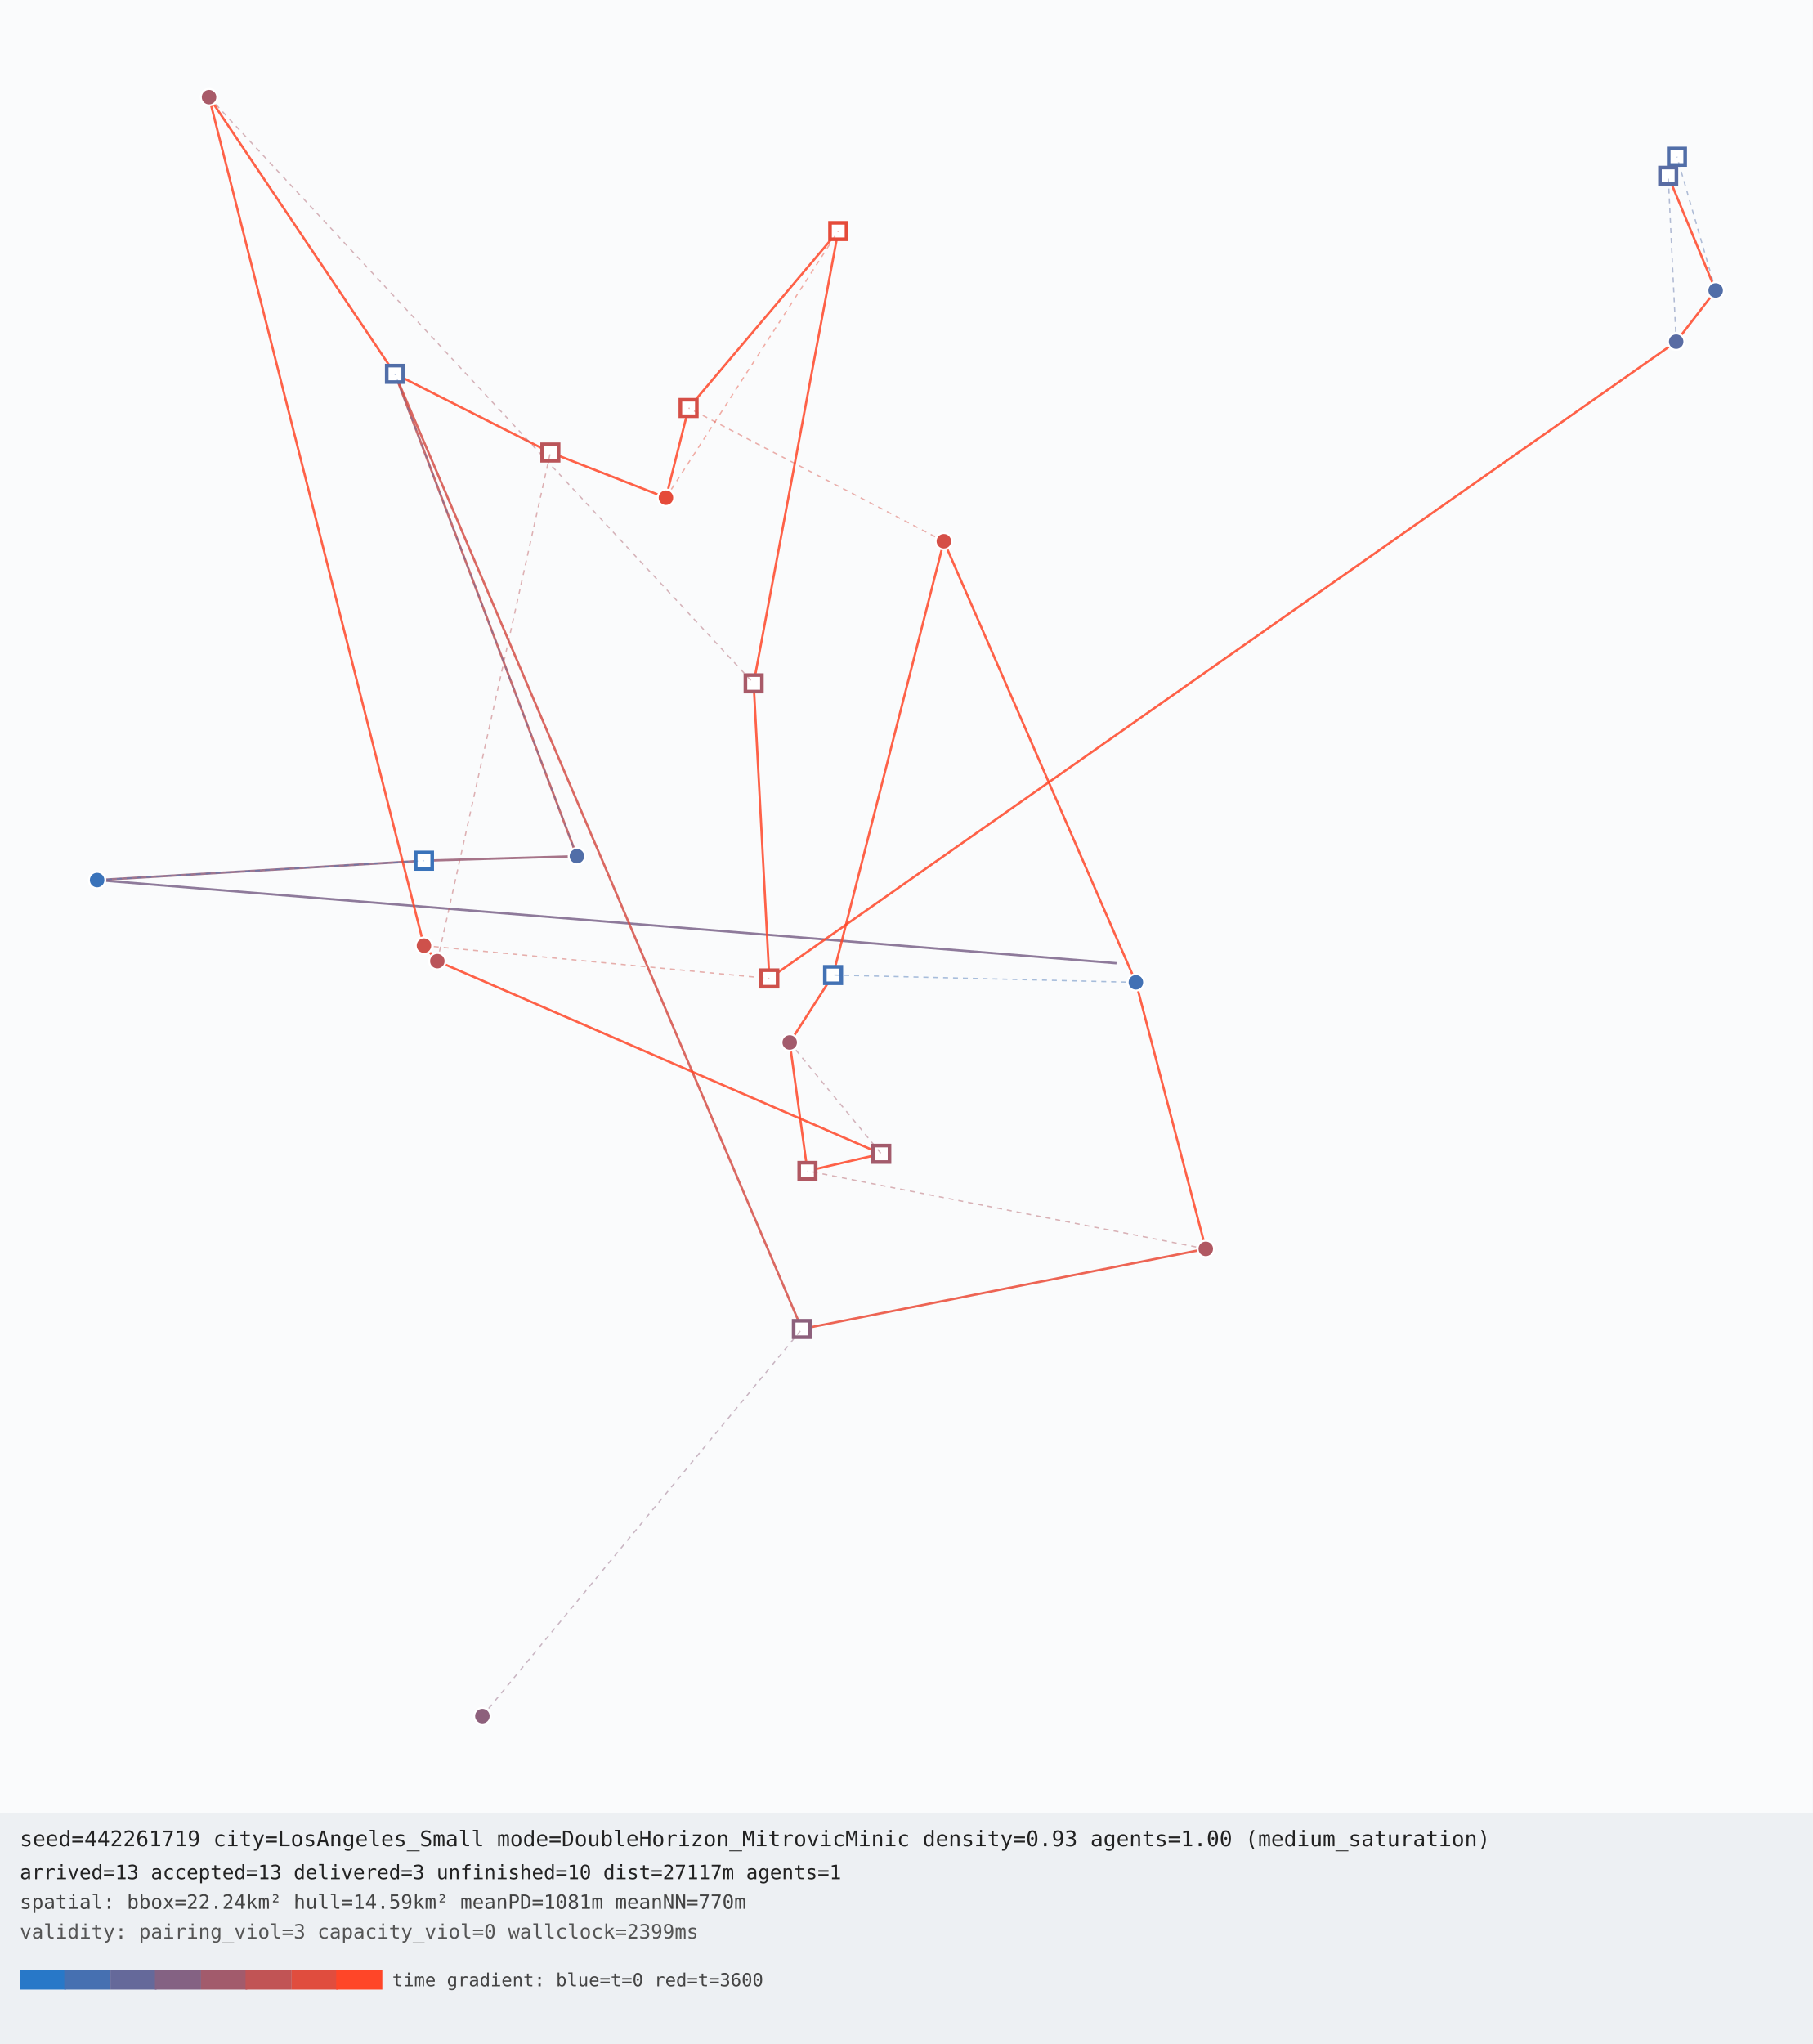
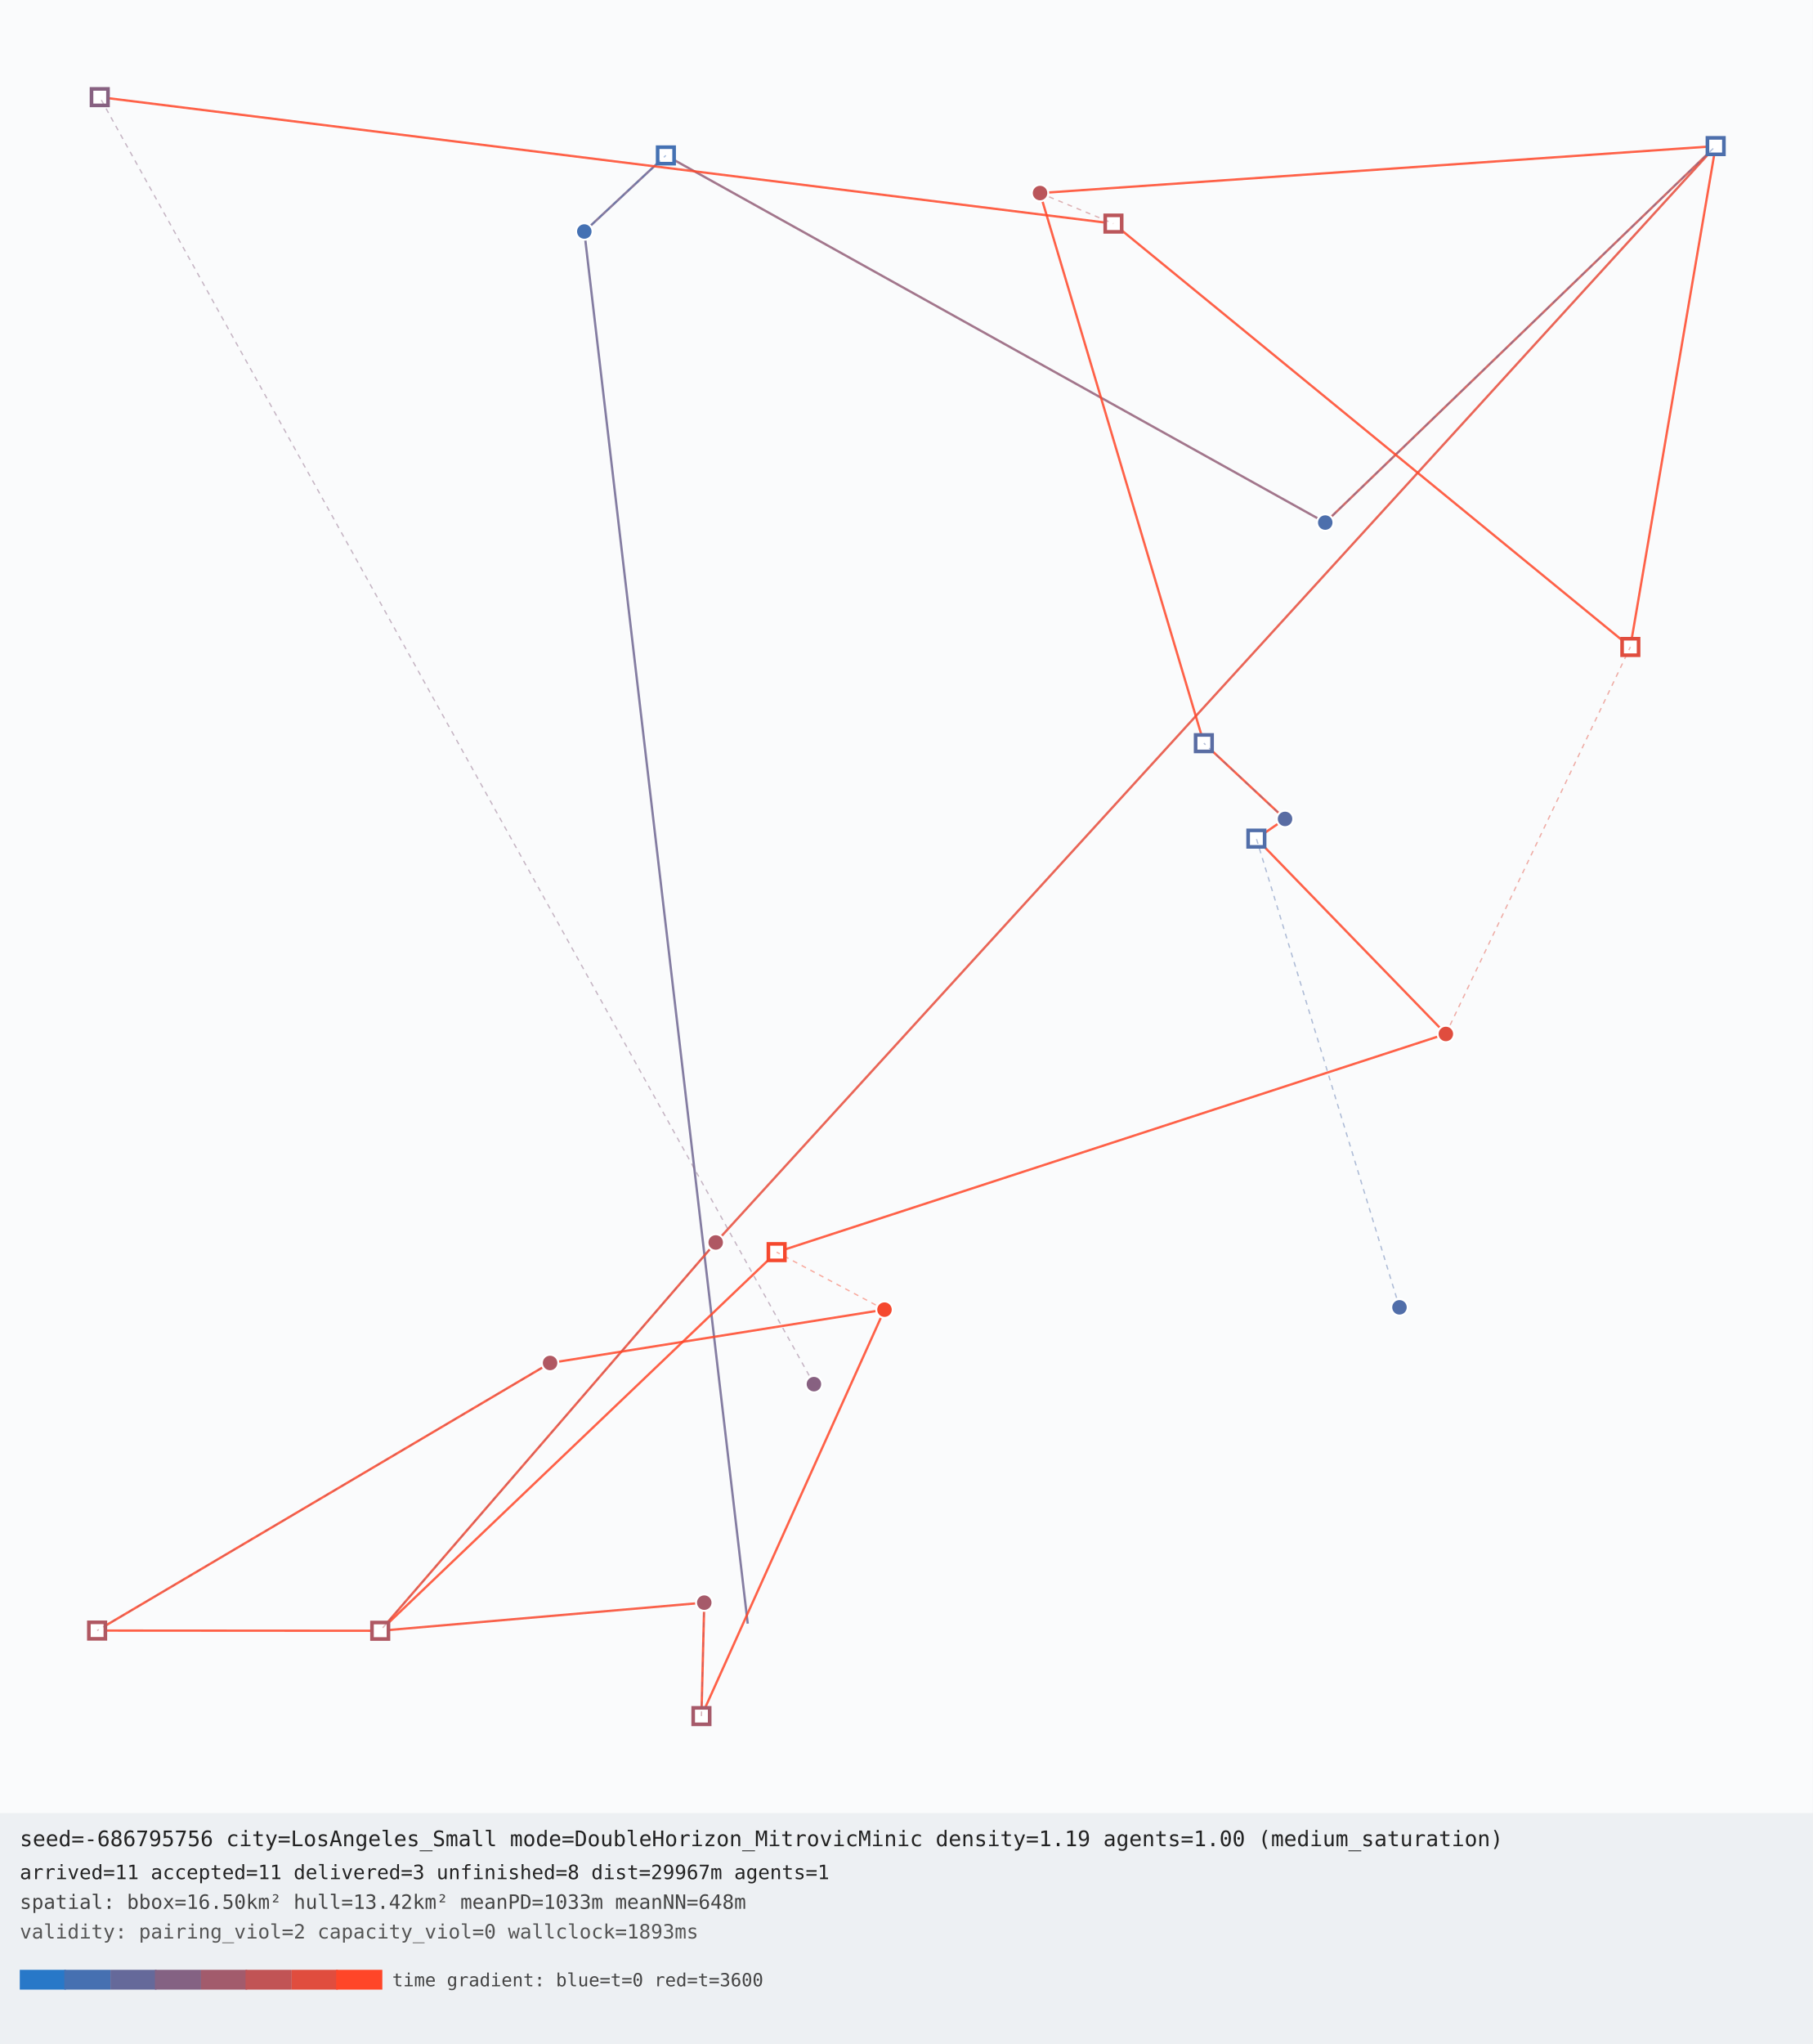
<svg xmlns="http://www.w3.org/2000/svg" width="1100" height="1240">
  <rect width="1100" height="1100" fill="#fafbfc" />
-   <line x1="677.507" y1="584.357" x2="58.929" y2="533.897" stroke="rgb(123,100,137)" stroke-width="1.4" opacity="0.85" />
-   <line x1="58.929" y1="533.897" x2="257.258" y2="522.15" stroke="rgb(143,95,123)" stroke-width="1.4" opacity="0.85" />
-   <line x1="257.258" y1="522.15" x2="350.067" y2="519.408" stroke="rgb(152,93,116)" stroke-width="1.4" opacity="0.85" />
-   <line x1="350.067" y1="519.408" x2="239.669" y2="226.797" stroke="rgb(191,84,86)" stroke-width="1.4" opacity="0.85" />
-   <line x1="239.669" y1="226.797" x2="486.577" y2="806.227" stroke="rgb(213,79,70)" stroke-width="1.4" opacity="0.85" />
-   <line x1="486.577" y1="806.227" x2="731.668" y2="757.637" stroke="rgb(235,74,54)" stroke-width="1.4" opacity="0.85" />
-   <line x1="731.668" y1="757.637" x2="689.258" y2="595.954" stroke="rgb(255,70,40)" stroke-width="1.4" opacity="0.85" />
-   <line x1="689.258" y1="595.954" x2="572.731" y2="328.351" stroke="rgb(255,70,40)" stroke-width="1.4" opacity="0.85" />
-   <line x1="572.731" y1="328.351" x2="505.511" y2="591.529" stroke="rgb(255,70,40)" stroke-width="1.4" opacity="0.85" />
-   <line x1="505.511" y1="591.529" x2="479.19" y2="632.42" stroke="rgb(255,70,40)" stroke-width="1.4" opacity="0.85" />
-   <line x1="479.19" y1="632.42" x2="489.949" y2="710.343" stroke="rgb(255,70,40)" stroke-width="1.4" opacity="0.85" />
-   <line x1="489.949" y1="710.343" x2="534.753" y2="699.954" stroke="rgb(255,70,40)" stroke-width="1.4" opacity="0.85" />
-   <line x1="534.753" y1="699.954" x2="265.372" y2="583.087" stroke="rgb(255,70,40)" stroke-width="1.4" opacity="0.85" />
-   <line x1="265.372" y1="583.087" x2="257.256" y2="573.655" stroke="rgb(255,70,40)" stroke-width="1.4" opacity="0.85" />
-   <line x1="257.256" y1="573.655" x2="126.851" y2="58.929" stroke="rgb(255,70,40)" stroke-width="1.4" opacity="0.85" />
-   <line x1="126.851" y1="58.929" x2="239.669" y2="226.797" stroke="rgb(255,70,40)" stroke-width="1.4" opacity="0.85" />
-   <line x1="239.669" y1="226.797" x2="333.965" y2="274.521" stroke="rgb(255,70,40)" stroke-width="1.4" opacity="0.85" />
-   <line x1="333.965" y1="274.521" x2="404.098" y2="301.934" stroke="rgb(255,70,40)" stroke-width="1.4" opacity="0.85" />
-   <line x1="404.098" y1="301.934" x2="417.843" y2="247.514" stroke="rgb(255,70,40)" stroke-width="1.4" opacity="0.85" />
-   <line x1="417.843" y1="247.514" x2="508.655" y2="140.16" stroke="rgb(255,70,40)" stroke-width="1.4" opacity="0.85" />
-   <line x1="508.655" y1="140.16" x2="457.315" y2="414.536" stroke="rgb(255,70,40)" stroke-width="1.4" opacity="0.85" />
-   <line x1="457.315" y1="414.536" x2="466.835" y2="593.593" stroke="rgb(255,70,40)" stroke-width="1.4" opacity="0.85" />
-   <line x1="466.835" y1="593.593" x2="1017.11" y2="207.279" stroke="rgb(255,70,40)" stroke-width="1.4" opacity="0.85" />
-   <line x1="1017.11" y1="207.279" x2="1041.07" y2="176.197" stroke="rgb(255,70,40)" stroke-width="1.4" opacity="0.85" />
-   <line x1="1041.07" y1="176.197" x2="1012.26" y2="106.646" stroke="rgb(255,70,40)" stroke-width="1.4" opacity="0.85" />
-   <line x1="1012.26" y1="106.646" x2="1017.57" y2="95.09" stroke="rgb(255,70,40)" stroke-width="1.4" opacity="0.85" />
-   <circle cx="58.929" cy="533.897" r="5" fill="rgb(58,115,186)" stroke="white" stroke-width="1.2" />
-   <rect x="252.258" y="517.15" width="10" height="10" fill="white" stroke="rgb(58,115,186)" stroke-width="2.2" />
-   <line x1="58.929" y1="533.897" x2="257.258" y2="522.15" stroke="rgb(58,115,186)" stroke-width="0.8" stroke-dasharray="3,3" opacity="0.45" />
-   <circle cx="350.067" cy="519.408" r="5" fill="rgb(81,110,168)" stroke="white" stroke-width="1.2" />
-   <rect x="234.669" y="221.797" width="10" height="10" fill="white" stroke="rgb(81,110,168)" stroke-width="2.2" />
-   <line x1="350.067" y1="519.408" x2="239.669" y2="226.797" stroke="rgb(81,110,168)" stroke-width="0.8" stroke-dasharray="3,3" opacity="0.45" />
-   <circle cx="292.7" cy="1041.07" r="5" fill="rgb(141,96,124)" stroke="white" stroke-width="1.2" />
-   <rect x="481.577" y="801.227" width="10" height="10" fill="white" stroke="rgb(141,96,124)" stroke-width="2.2" />
-   <line x1="292.7" y1="1041.07" x2="486.577" y2="806.227" stroke="rgb(141,96,124)" stroke-width="0.8" stroke-dasharray="3,3" opacity="0.45" />
-   <circle cx="689.258" cy="595.954" r="5" fill="rgb(66,113,180)" stroke="white" stroke-width="1.2" />
-   <rect x="500.511" y="586.529" width="10" height="10" fill="white" stroke="rgb(66,113,180)" stroke-width="2.2" />
-   <line x1="689.258" y1="595.954" x2="505.511" y2="591.529" stroke="rgb(66,113,180)" stroke-width="0.8" stroke-dasharray="3,3" opacity="0.45" />
-   <circle cx="1041.07" cy="176.197" r="5" fill="rgb(81,110,168)" stroke="white" stroke-width="1.2" />
-   <rect x="1012.57" y="90.09" width="10" height="10" fill="white" stroke="rgb(81,110,168)" stroke-width="2.2" />
-   <line x1="1041.07" y1="176.197" x2="1017.57" y2="95.09" stroke="rgb(81,110,168)" stroke-width="0.8" stroke-dasharray="3,3" opacity="0.45" />
-   <circle cx="1017.11" cy="207.279" r="5" fill="rgb(89,108,163)" stroke="white" stroke-width="1.2" />
-   <rect x="1007.26" y="101.646" width="10" height="10" fill="white" stroke="rgb(89,108,163)" stroke-width="2.2" />
-   <line x1="1017.11" y1="207.279" x2="1012.26" y2="106.646" stroke="rgb(89,108,163)" stroke-width="0.8" stroke-dasharray="3,3" opacity="0.45" />
-   <circle cx="479.19" cy="632.42" r="5" fill="rgb(163,91,108)" stroke="white" stroke-width="1.2" />
-   <rect x="529.753" y="694.954" width="10" height="10" fill="white" stroke="rgb(163,91,108)" stroke-width="2.2" />
-   <line x1="479.19" y1="632.42" x2="534.753" y2="699.954" stroke="rgb(163,91,108)" stroke-width="0.8" stroke-dasharray="3,3" opacity="0.45" />
-   <circle cx="126.851" cy="58.929" r="5" fill="rgb(168,90,104)" stroke="white" stroke-width="1.2" />
-   <rect x="452.315" y="409.536" width="10" height="10" fill="white" stroke="rgb(168,90,104)" stroke-width="2.2" />
-   <line x1="126.851" y1="58.929" x2="457.315" y2="414.536" stroke="rgb(168,90,104)" stroke-width="0.8" stroke-dasharray="3,3" opacity="0.45" />
-   <circle cx="731.668" cy="757.637" r="5" fill="rgb(176,88,98)" stroke="white" stroke-width="1.2" />
-   <rect x="484.949" y="705.343" width="10" height="10" fill="white" stroke="rgb(176,88,98)" stroke-width="2.2" />
-   <line x1="731.668" y1="757.637" x2="489.949" y2="710.343" stroke="rgb(176,88,98)" stroke-width="0.8" stroke-dasharray="3,3" opacity="0.45" />
-   <circle cx="265.372" cy="583.087" r="5" fill="rgb(186,85,90)" stroke="white" stroke-width="1.2" />
-   <rect x="328.965" y="269.521" width="10" height="10" fill="white" stroke="rgb(186,85,90)" stroke-width="2.2" />
-   <line x1="265.372" y1="583.087" x2="333.965" y2="274.521" stroke="rgb(186,85,90)" stroke-width="0.8" stroke-dasharray="3,3" opacity="0.45" />
-   <circle cx="257.256" cy="573.655" r="5" fill="rgb(206,81,75)" stroke="white" stroke-width="1.2" />
-   <rect x="461.835" y="588.593" width="10" height="10" fill="white" stroke="rgb(206,81,75)" stroke-width="2.2" />
-   <line x1="257.256" y1="573.655" x2="466.835" y2="593.593" stroke="rgb(206,81,75)" stroke-width="0.8" stroke-dasharray="3,3" opacity="0.45" />
-   <circle cx="572.731" cy="328.351" r="5" fill="rgb(213,79,71)" stroke="white" stroke-width="1.2" />
-   <rect x="412.843" y="242.514" width="10" height="10" fill="white" stroke="rgb(213,79,71)" stroke-width="2.2" />
-   <line x1="572.731" y1="328.351" x2="417.843" y2="247.514" stroke="rgb(213,79,71)" stroke-width="0.8" stroke-dasharray="3,3" opacity="0.45" />
-   <circle cx="404.098" cy="301.934" r="5" fill="rgb(229,75,58)" stroke="white" stroke-width="1.2" />
-   <rect x="503.655" y="135.16" width="10" height="10" fill="white" stroke="rgb(229,75,58)" stroke-width="2.2" />
-   <line x1="404.098" y1="301.934" x2="508.655" y2="140.16" stroke="rgb(229,75,58)" stroke-width="0.8" stroke-dasharray="3,3" opacity="0.45" />
+   <line x1="453.73" y1="984.997" x2="354.56" y2="140.441" stroke="rgb(112,103,146)" stroke-width="1.4" opacity="0.85" />
+   <line x1="354.56" y1="140.441" x2="404.053" y2="94.287" stroke="rgb(117,101,142)" stroke-width="1.4" opacity="0.85" />
+   <line x1="404.053" y1="94.287" x2="804.161" y2="317.013" stroke="rgb(147,95,120)" stroke-width="1.4" opacity="0.85" />
+   <line x1="804.161" y1="317.013" x2="1041.07" y2="88.634" stroke="rgb(200,82,80)" stroke-width="1.4" opacity="0.85" />
+   <line x1="1041.07" y1="88.634" x2="434.29" y2="753.745" stroke="rgb(231,75,57)" stroke-width="1.4" opacity="0.85" />
+   <line x1="434.29" y1="753.745" x2="230.719" y2="989.305" stroke="rgb(239,73,51)" stroke-width="1.4" opacity="0.85" />
+   <line x1="230.719" y1="989.305" x2="427.35" y2="972.248" stroke="rgb(249,71,44)" stroke-width="1.4" opacity="0.85" />
+   <line x1="427.35" y1="972.248" x2="425.629" y2="1041.07" stroke="rgb(255,70,40)" stroke-width="1.4" opacity="0.85" />
+   <line x1="425.629" y1="1041.07" x2="536.708" y2="794.5" stroke="rgb(255,70,40)" stroke-width="1.4" opacity="0.85" />
+   <line x1="536.708" y1="794.5" x2="333.787" y2="826.855" stroke="rgb(255,70,40)" stroke-width="1.4" opacity="0.85" />
+   <line x1="333.787" y1="826.855" x2="58.929" y2="989.193" stroke="rgb(255,70,40)" stroke-width="1.4" opacity="0.85" />
+   <line x1="58.929" y1="989.193" x2="230.719" y2="989.305" stroke="rgb(255,70,40)" stroke-width="1.4" opacity="0.85" />
+   <line x1="230.719" y1="989.305" x2="471.258" y2="759.61" stroke="rgb(255,70,40)" stroke-width="1.4" opacity="0.85" />
+   <line x1="471.258" y1="759.61" x2="877.351" y2="627.255" stroke="rgb(255,70,40)" stroke-width="1.4" opacity="0.85" />
+   <line x1="877.351" y1="627.255" x2="762.368" y2="508.75" stroke="rgb(255,70,40)" stroke-width="1.4" opacity="0.85" />
+   <line x1="762.368" y1="508.75" x2="779.76" y2="496.805" stroke="rgb(255,70,40)" stroke-width="1.4" opacity="0.85" />
+   <line x1="779.76" y1="496.805" x2="730.496" y2="450.851" stroke="rgb(255,70,40)" stroke-width="1.4" opacity="0.85" />
+   <line x1="730.496" y1="450.851" x2="631.092" y2="117.119" stroke="rgb(255,70,40)" stroke-width="1.4" opacity="0.85" />
+   <line x1="631.092" y1="117.119" x2="1041.07" y2="88.634" stroke="rgb(255,70,40)" stroke-width="1.4" opacity="0.85" />
+   <line x1="1041.07" y1="88.634" x2="989.292" y2="392.485" stroke="rgb(255,70,40)" stroke-width="1.4" opacity="0.85" />
+   <line x1="989.292" y1="392.485" x2="675.636" y2="135.644" stroke="rgb(255,70,40)" stroke-width="1.4" opacity="0.85" />
+   <line x1="675.636" y1="135.644" x2="60.528" y2="58.929" stroke="rgb(255,70,40)" stroke-width="1.4" opacity="0.85" />
+   <circle cx="354.56" cy="140.441" r="5" fill="rgb(68,113,179)" stroke="white" stroke-width="1.2" />
+   <rect x="399.053" y="89.287" width="10" height="10" fill="white" stroke="rgb(68,113,179)" stroke-width="2.2" />
+   <line x1="354.56" y1="140.441" x2="404.053" y2="94.287" stroke="rgb(68,113,179)" stroke-width="0.8" stroke-dasharray="3,3" opacity="0.45" />
+   <circle cx="804.161" cy="317.013" r="5" fill="rgb(77,111,172)" stroke="white" stroke-width="1.2" />
+   <rect x="1036.07" y="83.634" width="10" height="10" fill="white" stroke="rgb(77,111,172)" stroke-width="2.2" />
+   <line x1="804.161" y1="317.013" x2="1041.07" y2="88.634" stroke="rgb(77,111,172)" stroke-width="0.8" stroke-dasharray="3,3" opacity="0.45" />
+   <circle cx="434.29" cy="753.745" r="5" fill="rgb(175,88,99)" stroke="white" stroke-width="1.2" />
+   <rect x="225.719" y="984.305" width="10" height="10" fill="white" stroke="rgb(175,88,99)" stroke-width="2.2" />
+   <line x1="434.29" y1="753.745" x2="230.719" y2="989.305" stroke="rgb(175,88,99)" stroke-width="0.8" stroke-dasharray="3,3" opacity="0.45" />
+   <circle cx="849.204" cy="793.093" r="5" fill="rgb(81,110,169)" stroke="white" stroke-width="1.2" />
+   <rect x="757.368" y="503.75" width="10" height="10" fill="white" stroke="rgb(81,110,169)" stroke-width="2.2" />
+   <line x1="849.204" y1="793.093" x2="762.368" y2="508.75" stroke="rgb(81,110,169)" stroke-width="0.8" stroke-dasharray="3,3" opacity="0.45" />
+   <circle cx="779.76" cy="496.805" r="5" fill="rgb(89,108,163)" stroke="white" stroke-width="1.2" />
+   <rect x="725.496" y="445.851" width="10" height="10" fill="white" stroke="rgb(89,108,163)" stroke-width="2.2" />
+   <line x1="779.76" y1="496.805" x2="730.496" y2="450.851" stroke="rgb(89,108,163)" stroke-width="0.8" stroke-dasharray="3,3" opacity="0.45" />
+   <circle cx="493.888" cy="839.692" r="5" fill="rgb(135,97,129)" stroke="white" stroke-width="1.2" />
+   <rect x="55.528" y="53.929" width="10" height="10" fill="white" stroke="rgb(135,97,129)" stroke-width="2.2" />
+   <line x1="493.888" y1="839.692" x2="60.528" y2="58.929" stroke="rgb(135,97,129)" stroke-width="0.8" stroke-dasharray="3,3" opacity="0.45" />
+   <circle cx="427.35" cy="972.248" r="5" fill="rgb(166,90,106)" stroke="white" stroke-width="1.2" />
+   <rect x="420.629" y="1036.07" width="10" height="10" fill="white" stroke="rgb(166,90,106)" stroke-width="2.2" />
+   <line x1="427.35" y1="972.248" x2="425.629" y2="1041.07" stroke="rgb(166,90,106)" stroke-width="0.8" stroke-dasharray="3,3" opacity="0.45" />
+   <circle cx="333.787" cy="826.855" r="5" fill="rgb(176,88,98)" stroke="white" stroke-width="1.2" />
+   <rect x="53.929" y="984.193" width="10" height="10" fill="white" stroke="rgb(176,88,98)" stroke-width="2.2" />
+   <line x1="333.787" y1="826.855" x2="58.929" y2="989.193" stroke="rgb(176,88,98)" stroke-width="0.8" stroke-dasharray="3,3" opacity="0.45" />
+   <circle cx="631.092" cy="117.119" r="5" fill="rgb(186,85,90)" stroke="white" stroke-width="1.2" />
+   <rect x="670.636" y="130.644" width="10" height="10" fill="white" stroke="rgb(186,85,90)" stroke-width="2.2" />
+   <line x1="631.092" y1="117.119" x2="675.636" y2="135.644" stroke="rgb(186,85,90)" stroke-width="0.8" stroke-dasharray="3,3" opacity="0.45" />
+   <circle cx="877.351" cy="627.255" r="5" fill="rgb(224,77,62)" stroke="white" stroke-width="1.2" />
+   <rect x="984.292" y="387.485" width="10" height="10" fill="white" stroke="rgb(224,77,62)" stroke-width="2.2" />
+   <line x1="877.351" y1="627.255" x2="989.292" y2="392.485" stroke="rgb(224,77,62)" stroke-width="0.8" stroke-dasharray="3,3" opacity="0.45" />
+   <circle cx="536.708" cy="794.5" r="5" fill="rgb(245,72,46)" stroke="white" stroke-width="1.2" />
+   <rect x="466.258" y="754.61" width="10" height="10" fill="white" stroke="rgb(245,72,46)" stroke-width="2.2" />
+   <line x1="536.708" y1="794.5" x2="471.258" y2="759.61" stroke="rgb(245,72,46)" stroke-width="0.8" stroke-dasharray="3,3" opacity="0.45" />
  <rect y="1100" width="1100" height="140" fill="#edf0f3" />
-   <text x="12" y="1120" font-family="monospace" font-size="13" fill="#222">seed=442261719  city=LosAngeles_Small  mode=DoubleHorizon_MitrovicMinic  density=0.93  agents=1.00  (medium_saturation)</text>
-   <text x="12" y="1140" font-family="monospace" font-size="12" fill="#222">arrived=13 accepted=13 delivered=3 unfinished=10 dist=27117m agents=1</text>
-   <text x="12" y="1158" font-family="monospace" font-size="12" fill="#444">spatial: bbox=22.24km² hull=14.59km² meanPD=1081m meanNN=770m</text>
-   <text x="12" y="1176" font-family="monospace" font-size="12" fill="#555">validity: pairing_viol=3 capacity_viol=0 wallclock=2399ms</text>
+   <text x="12" y="1120" font-family="monospace" font-size="13" fill="#222">seed=-686795756  city=LosAngeles_Small  mode=DoubleHorizon_MitrovicMinic  density=1.19  agents=1.00  (medium_saturation)</text>
+   <text x="12" y="1140" font-family="monospace" font-size="12" fill="#222">arrived=11 accepted=11 delivered=3 unfinished=8 dist=29967m agents=1</text>
+   <text x="12" y="1158" font-family="monospace" font-size="12" fill="#444">spatial: bbox=16.50km² hull=13.42km² meanPD=1033m meanNN=648m</text>
+   <text x="12" y="1176" font-family="monospace" font-size="12" fill="#555">validity: pairing_viol=2 capacity_viol=0 wallclock=1893ms</text>
  <rect x="12" y="1195" width="28" height="12" fill="rgb(40,120,200)" />
  <rect x="39" y="1195" width="28" height="12" fill="rgb(70,112,177)" />
  <rect x="67" y="1195" width="28" height="12" fill="rgb(101,105,154)" />
  <rect x="94" y="1195" width="28" height="12" fill="rgb(132,98,131)" />
  <rect x="122" y="1195" width="28" height="12" fill="rgb(162,91,108)" />
  <rect x="149" y="1195" width="28" height="12" fill="rgb(193,84,85)" />
  <rect x="177" y="1195" width="28" height="12" fill="rgb(224,77,62)" />
  <rect x="204" y="1195" width="28" height="12" fill="rgb(255,70,40)" />
  <text x="238" y="1205" font-family="monospace" font-size="11" fill="#444">time gradient: blue=t=0  red=t=3600</text>
</svg>
